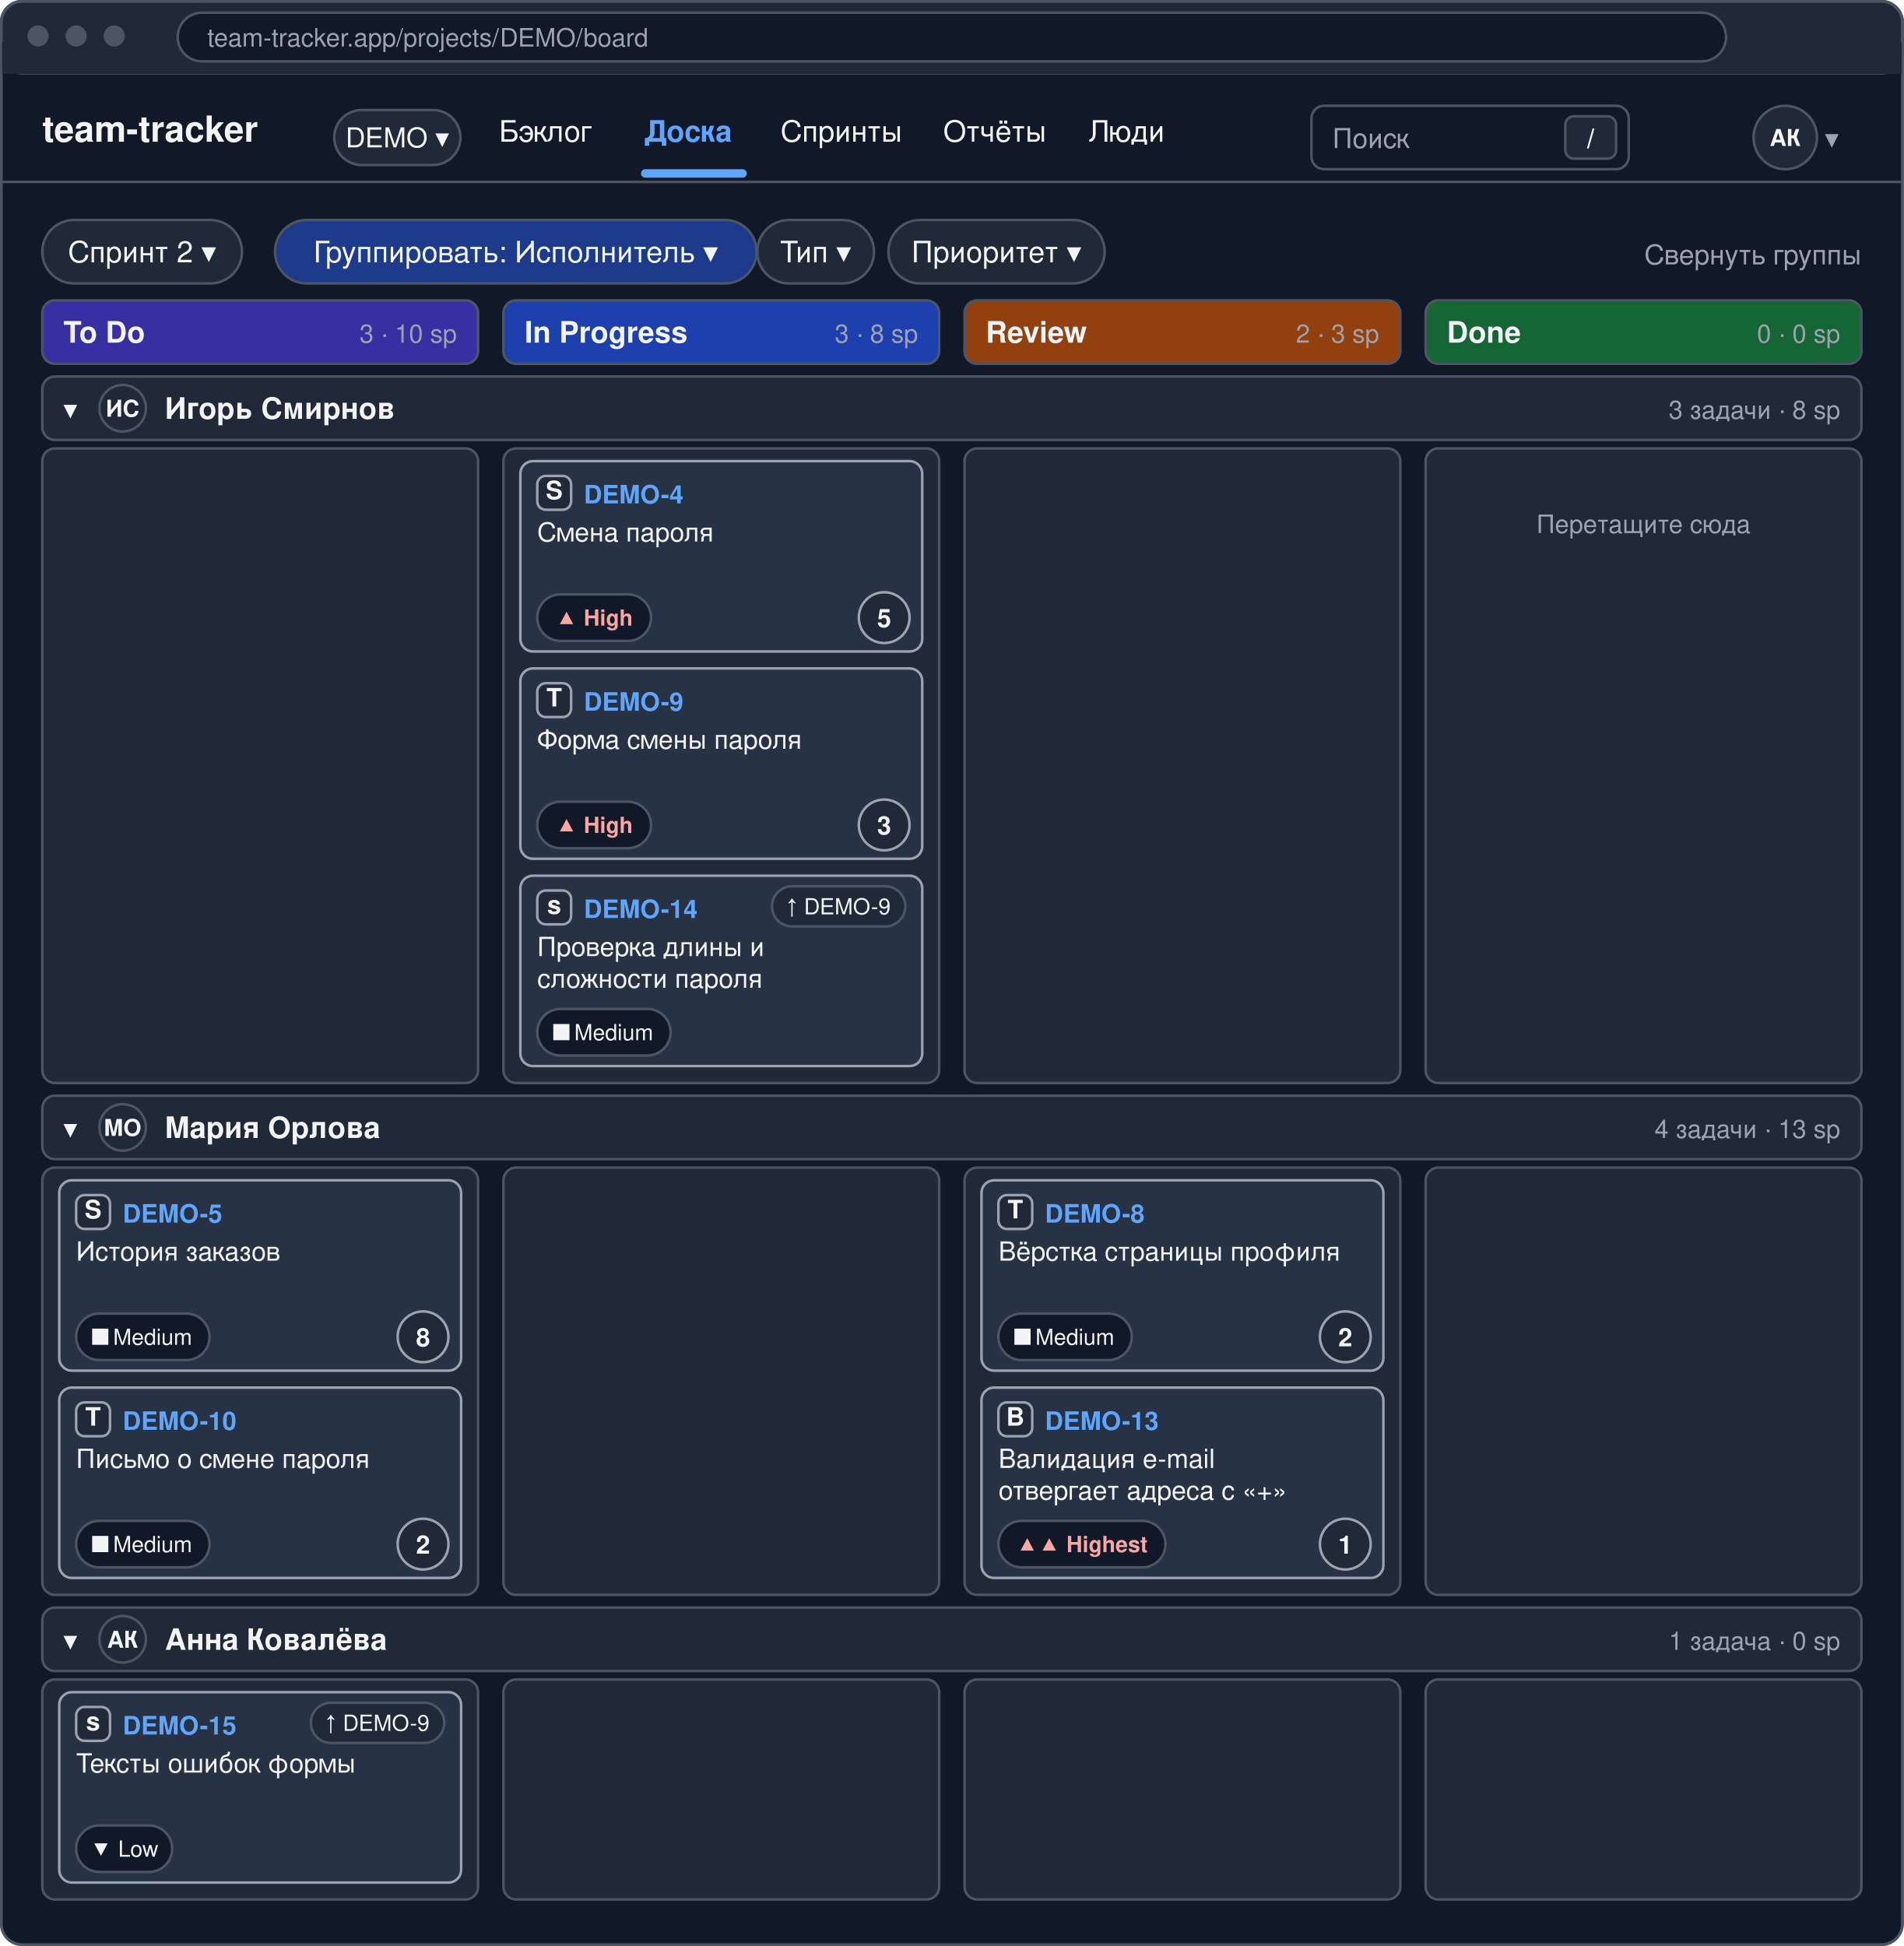
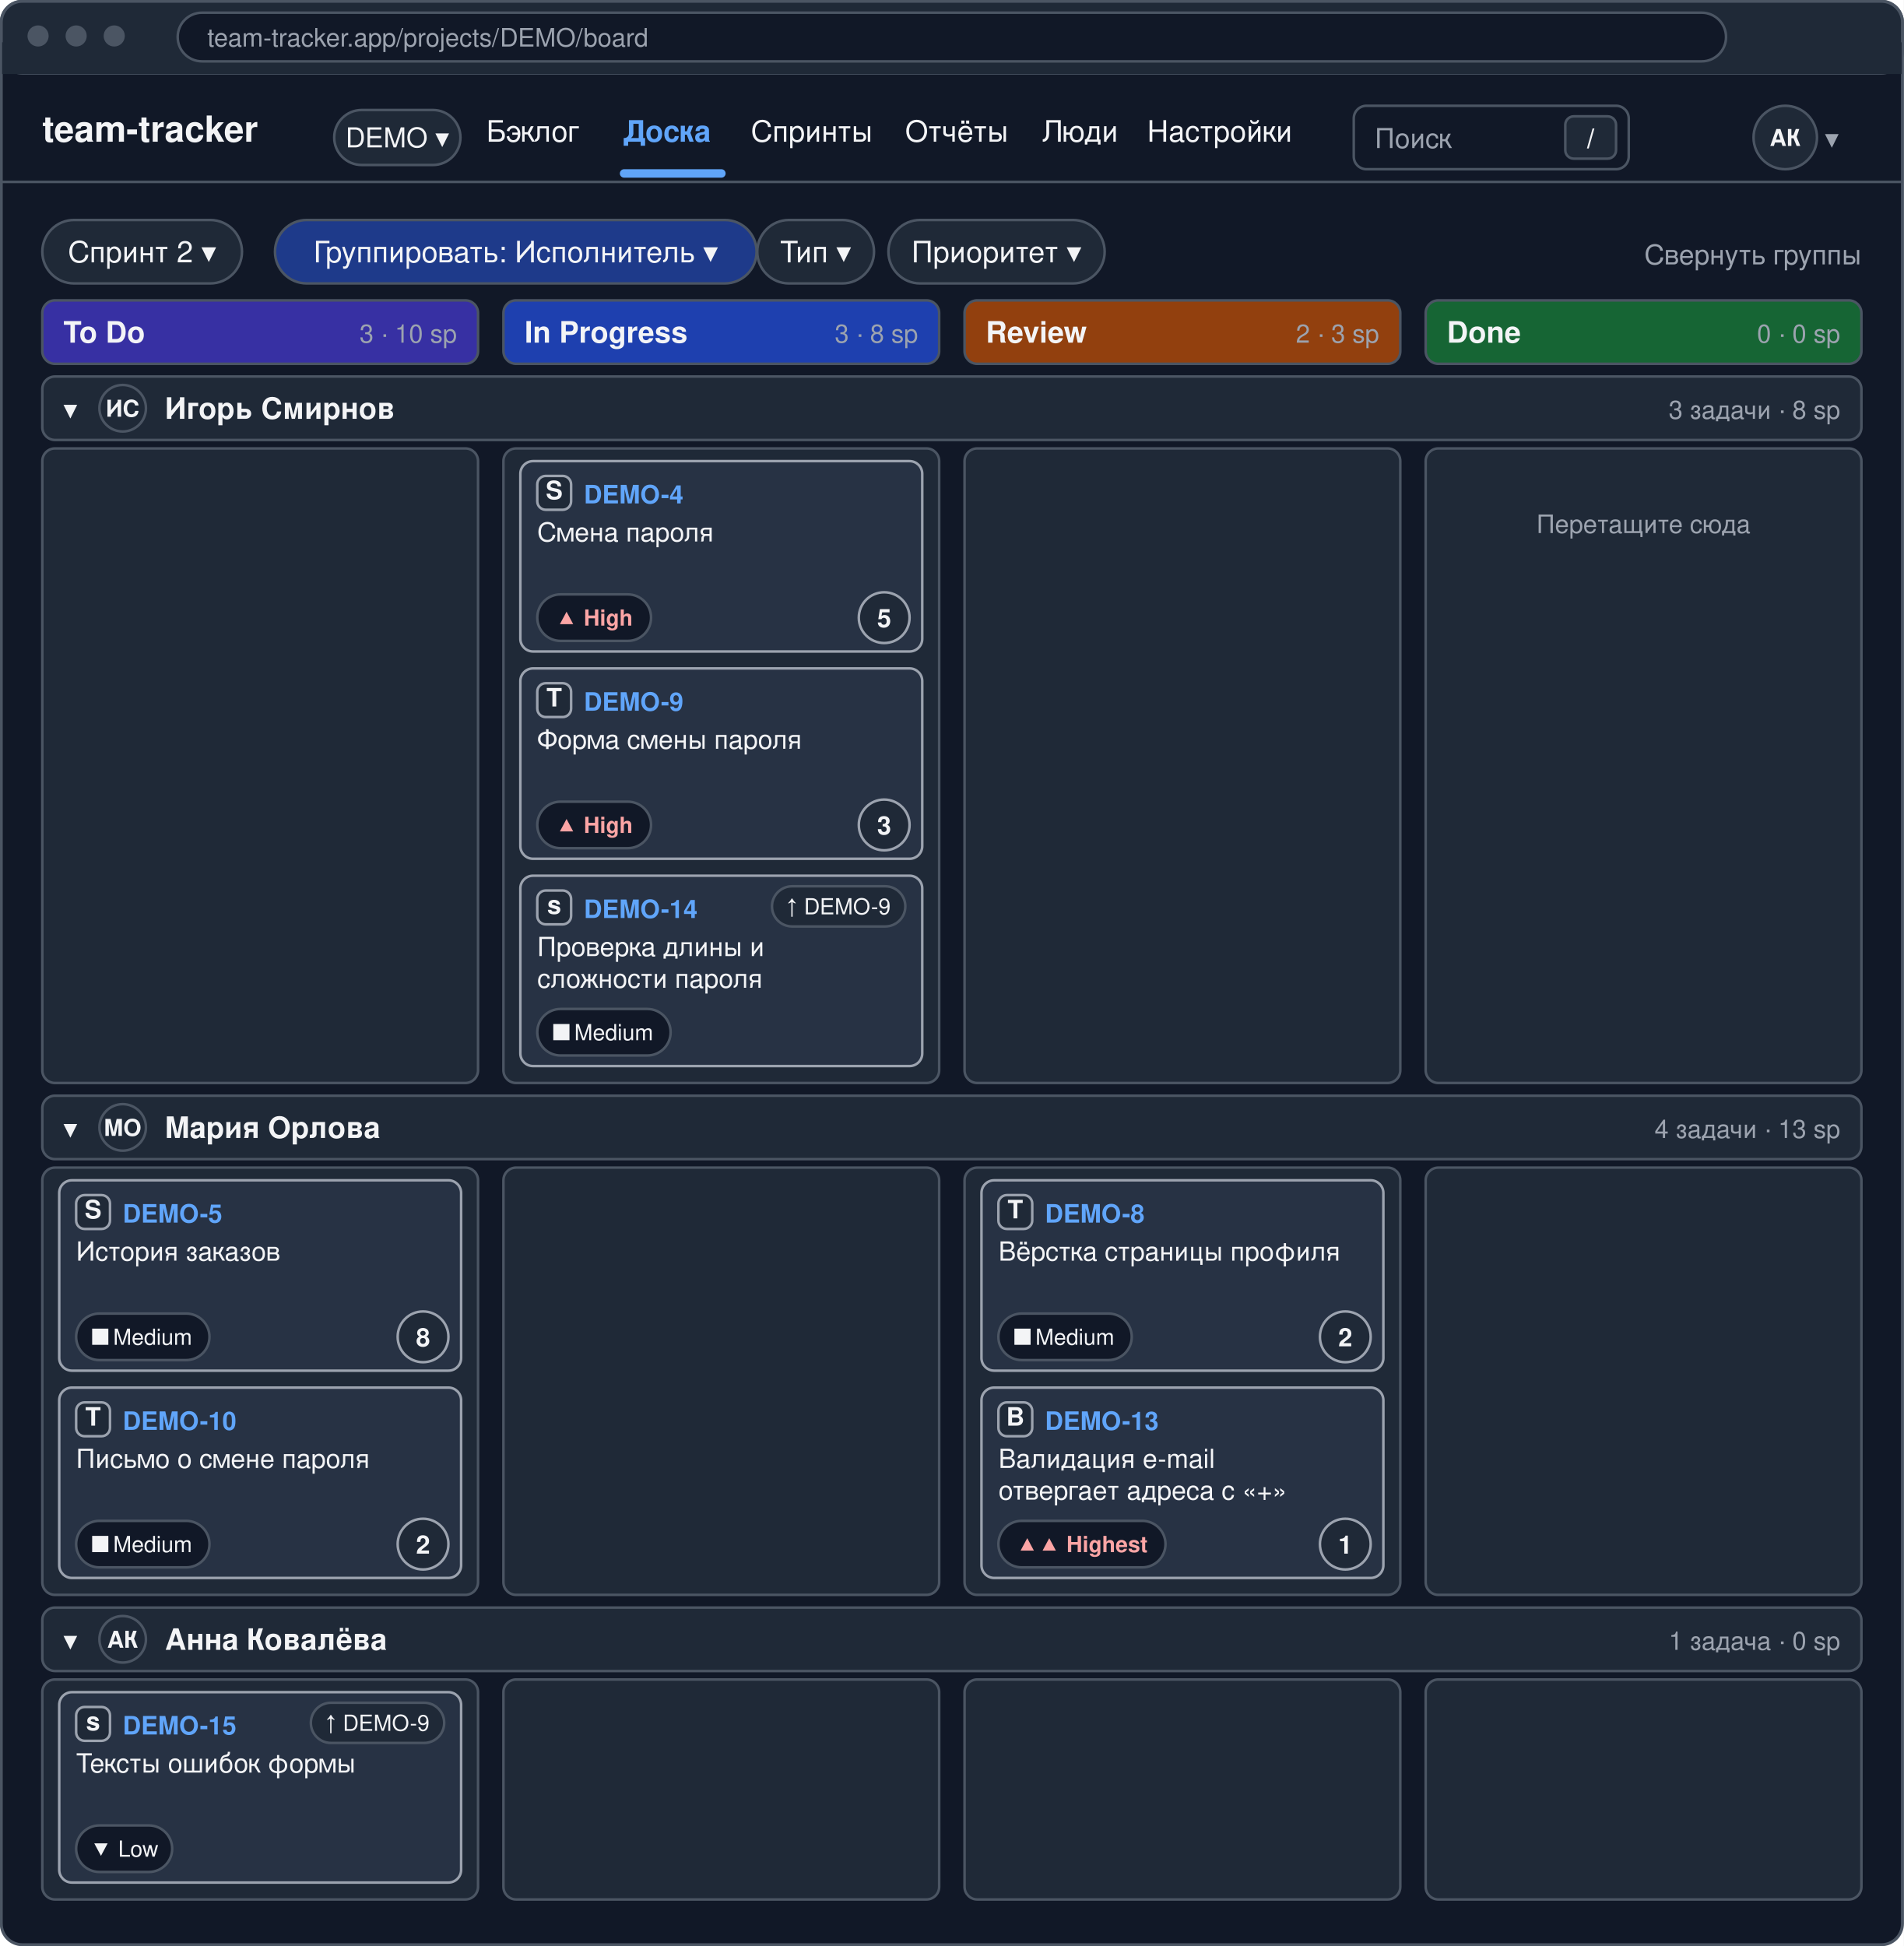
<svg xmlns="http://www.w3.org/2000/svg" width="900" height="920" viewBox="0 0 900 920" font-family="Helvetica, Arial, 'Segoe UI', 'DejaVu Sans', sans-serif" role="img" aria-label="Экран «Доска», тёмная тема">
  <rect width="900" height="920" fill="#ffffff" />
  <rect x="0.6" y="0.6" width="898.8" height="918.8" rx="10" fill="#111827" stroke="#4b5563" stroke-width="1.4" />
  <rect x="0.6" y="0.6" width="898.8" height="34" rx="10" fill="#1f2937" stroke="#4b5563" stroke-width="1.4" />
  <rect x="1" y="20" width="898" height="15" rx="0" fill="#1f2937" />
  <circle cx="18" cy="17" r="5" fill="#4b5563" />
  <circle cx="36" cy="17" r="5" fill="#4b5563" />
  <circle cx="54" cy="17" r="5" fill="#4b5563" />
  <rect x="84" y="6" width="732" height="23" rx="11.5" fill="#111827" stroke="#4b5563" stroke-width="1.2" />
  <text x="98" y="22" text-anchor="start" font-size="12" fill="#9ca3af">team-tracker.app/projects/DEMO/board</text>
  <line x1="1" y1="86" x2="899" y2="86" stroke="#4b5563" stroke-width="1.2" />
  <text x="20" y="67" text-anchor="start" font-size="17" font-weight="bold" fill="#f3f4f6">team-tracker</text>
  <rect x="158" y="52" width="59.68" height="26" rx="13.0" fill="#1f2937" stroke="#4b5563" stroke-width="1.2" />
  <text x="187.84" y="69.68" text-anchor="middle" font-size="13" fill="#f3f4f6">DEMO ▾</text>
-   <text x="236" y="67" text-anchor="start" font-size="14" fill="#f3f4f6">Бэклог</text>
-   <text x="305.04" y="67" text-anchor="start" font-size="14" font-weight="bold" fill="#60a5fa">Доска</text>
-   <rect x="303.04" y="80" width="50.0" height="4" rx="2" fill="#60a5fa" />
-   <text x="369.04" y="67" text-anchor="start" font-size="14" fill="#f3f4f6">Спринты</text>
-   <text x="445.92" y="67" text-anchor="start" font-size="14" fill="#f3f4f6">Отчёты</text>
-   <text x="514.96" y="67" text-anchor="start" font-size="14" fill="#f3f4f6">Люди</text>
-   <rect x="620" y="50" width="150" height="30" rx="6" fill="#111827" stroke="#4b5563" stroke-width="1.2" />
-   <text x="630" y="70" text-anchor="start" font-size="13" fill="#9ca3af">Поиск</text>
+   <text x="230" y="67" text-anchor="start" font-size="14" fill="#f3f4f6">Бэклог</text>
+   <text x="295.04" y="67" text-anchor="start" font-size="14" font-weight="bold" fill="#60a5fa">Доска</text>
+   <rect x="293.04" y="80" width="50.0" height="4" rx="2" fill="#60a5fa" />
+   <text x="355.04" y="67" text-anchor="start" font-size="14" fill="#f3f4f6">Спринты</text>
+   <text x="427.92" y="67" text-anchor="start" font-size="14" fill="#f3f4f6">Отчёты</text>
+   <text x="492.96" y="67" text-anchor="start" font-size="14" fill="#f3f4f6">Люди</text>
+   <text x="542.32" y="67" text-anchor="start" font-size="14" fill="#f3f4f6">Настройки</text>
+   <rect x="640" y="50" width="130" height="30" rx="6" fill="#111827" stroke="#4b5563" stroke-width="1.2" />
+   <text x="650" y="70" text-anchor="start" font-size="13" fill="#9ca3af">Поиск</text>
  <rect x="740" y="55" width="24" height="20" rx="4" fill="#1f2937" stroke="#4b5563" stroke-width="1.2" />
  <text x="752" y="70" text-anchor="middle" font-size="13" font-weight="bold" fill="#f3f4f6">/</text>
  <circle cx="844" cy="65" r="15" fill="#1f2937" stroke="#4b5563" stroke-width="1.2" />
  <text x="844" y="69" text-anchor="middle" font-size="11" font-weight="bold" fill="#f3f4f6">АК</text>
  <text x="866" y="70" text-anchor="middle" font-size="13" fill="#9ca3af">▾</text>
  <rect x="20" y="104" width="94.4" height="30" rx="15.0" fill="#1f2937" stroke="#4b5563" stroke-width="1.2" />
  <text x="67.2" y="124.04" text-anchor="middle" font-size="14" fill="#f3f4f6">Спринт 2 ▾</text>
  <rect x="130" y="104" width="227.68" height="30" rx="15.0" fill="#1e3a8a" stroke="#4b5563" stroke-width="1.2" />
  <text x="243.84" y="124.04" text-anchor="middle" font-size="14" fill="#f3f4f6">Группировать: Исполнитель ▾</text>
  <rect x="358" y="104" width="55.2" height="30" rx="15.0" fill="#1f2937" stroke="#4b5563" stroke-width="1.2" />
  <text x="385.6" y="124.04" text-anchor="middle" font-size="14" fill="#f3f4f6">Тип ▾</text>
  <rect x="420" y="104" width="102.24" height="30" rx="15.0" fill="#1f2937" stroke="#4b5563" stroke-width="1.2" />
  <text x="471.12" y="124.04" text-anchor="middle" font-size="14" fill="#f3f4f6">Приоритет ▾</text>
  <text x="880" y="125" text-anchor="end" font-size="13" fill="#9ca3af">Свернуть группы</text>
  <rect x="20" y="142" width="206" height="30" rx="6" fill="#3730a3" stroke="#4b5563" stroke-width="1.2" />
  <text x="30" y="162" text-anchor="start" font-size="14" font-weight="bold" fill="#f3f4f6">To Do</text>
  <text x="216" y="162" text-anchor="end" font-size="12" fill="#9ca3af">3 · 10 sp</text>
  <rect x="238" y="142" width="206" height="30" rx="6" fill="#1e40af" stroke="#4b5563" stroke-width="1.2" />
  <text x="248" y="162" text-anchor="start" font-size="14" font-weight="bold" fill="#f3f4f6">In Progress</text>
  <text x="434" y="162" text-anchor="end" font-size="12" fill="#9ca3af">3 · 8 sp</text>
  <rect x="456" y="142" width="206" height="30" rx="6" fill="#92400e" stroke="#4b5563" stroke-width="1.2" />
  <text x="466" y="162" text-anchor="start" font-size="14" font-weight="bold" fill="#f3f4f6">Review</text>
  <text x="652" y="162" text-anchor="end" font-size="12" fill="#9ca3af">2 · 3 sp</text>
  <rect x="674" y="142" width="206" height="30" rx="6" fill="#166534" stroke="#4b5563" stroke-width="1.2" />
  <text x="684" y="162" text-anchor="start" font-size="14" font-weight="bold" fill="#f3f4f6">Done</text>
  <text x="870" y="162" text-anchor="end" font-size="12" fill="#9ca3af">0 · 0 sp</text>
  <rect x="20" y="178" width="860" height="30" rx="6" fill="#1f2937" stroke="#4b5563" stroke-width="1.2" />
  <text x="30" y="198" text-anchor="start" font-size="13" fill="#f3f4f6">▾</text>
  <circle cx="58" cy="193" r="11" fill="#1f2937" stroke="#4b5563" stroke-width="1.2" />
  <text x="58" y="197" text-anchor="middle" font-size="11" font-weight="bold" fill="#f3f4f6">ИС</text>
  <text x="78" y="198" text-anchor="start" font-size="14" font-weight="bold" fill="#f3f4f6">Игорь Смирнов</text>
  <text x="870" y="198" text-anchor="end" font-size="12" fill="#9ca3af">3 задачи · 8 sp</text>
  <rect x="20" y="212" width="206" height="300" rx="6" fill="#1f2937" stroke="#4b5563" stroke-width="1.2" />
  <rect x="238" y="212" width="206" height="300" rx="6" fill="#1f2937" stroke="#4b5563" stroke-width="1.2" />
  <rect x="246" y="218" width="190" height="90" rx="6" fill="#273244" stroke="#9ca3af" stroke-width="1.2" />
  <rect x="254" y="225" width="16" height="16" rx="4" fill="#1f2937" stroke="#9ca3af" stroke-width="1.2" />
  <text x="262.0" y="236" text-anchor="middle" font-size="12" font-weight="bold" fill="#f3f4f6">S</text>
  <text x="276" y="238" text-anchor="start" font-size="12" font-weight="bold" fill="#60a5fa">DEMO-4</text>
  <text x="254" y="256" text-anchor="start" font-size="12.5" fill="#f3f4f6">Смена пароля</text>
  <rect x="254" y="281" width="53.8" height="22" rx="11.0" fill="#111827" stroke="#4b5563" stroke-width="1.2" />
  <text x="280.9" y="295.78" text-anchor="middle" font-size="10.5" font-weight="bold" fill="#fca5a5">▲ High</text>
  <circle cx="418" cy="292" r="12" fill="#1f2937" stroke="#9ca3af" stroke-width="1.2" />
  <text x="418" y="296.5" text-anchor="middle" font-size="12" font-weight="bold" fill="#f3f4f6">5</text>
  <rect x="246" y="316" width="190" height="90" rx="6" fill="#273244" stroke="#9ca3af" stroke-width="1.2" />
  <rect x="254" y="323" width="16" height="16" rx="4" fill="#1f2937" stroke="#9ca3af" stroke-width="1.2" />
  <text x="262.0" y="334" text-anchor="middle" font-size="12" font-weight="bold" fill="#f3f4f6">T</text>
  <text x="276" y="336" text-anchor="start" font-size="12" font-weight="bold" fill="#60a5fa">DEMO-9</text>
  <text x="254" y="354" text-anchor="start" font-size="12.5" fill="#f3f4f6">Форма смены пароля</text>
  <rect x="254" y="379" width="53.8" height="22" rx="11.0" fill="#111827" stroke="#4b5563" stroke-width="1.2" />
  <text x="280.9" y="393.78" text-anchor="middle" font-size="10.5" font-weight="bold" fill="#fca5a5">▲ High</text>
  <circle cx="418" cy="390" r="12" fill="#1f2937" stroke="#9ca3af" stroke-width="1.2" />
  <text x="418" y="394.5" text-anchor="middle" font-size="12" font-weight="bold" fill="#f3f4f6">3</text>
  <rect x="246" y="414" width="190" height="90" rx="6" fill="#273244" stroke="#9ca3af" stroke-width="1.2" />
  <rect x="254" y="421" width="16" height="16" rx="4" fill="#1f2937" stroke="#9ca3af" stroke-width="1.2" />
  <text x="262.0" y="432" text-anchor="middle" font-size="12" font-weight="bold" fill="#f3f4f6">s</text>
  <text x="276" y="434" text-anchor="start" font-size="12" font-weight="bold" fill="#60a5fa">DEMO-14</text>
  <rect x="364.96" y="419" width="63.04" height="19" rx="9.5" fill="#1f2937" stroke="#4b5563" stroke-width="1.2" />
  <text x="396.48" y="432.28" text-anchor="middle" font-size="10.5" fill="#f3f4f6">↑ DEMO-9</text>
  <text x="254" y="452" text-anchor="start" font-size="12.5" fill="#f3f4f6">Проверка длины и</text>
  <text x="254" y="467" text-anchor="start" font-size="12.5" fill="#f3f4f6">сложности пароля</text>
  <rect x="254" y="477" width="63.04" height="22" rx="11.0" fill="#111827" stroke="#4b5563" stroke-width="1.2" />
  <text x="285.52" y="491.78" text-anchor="middle" font-size="10.5" fill="#f3f4f6">■ Medium</text>
  <rect x="456" y="212" width="206" height="300" rx="6" fill="#1f2937" stroke="#4b5563" stroke-width="1.2" />
  <rect x="674" y="212" width="206" height="300" rx="6" fill="#1f2937" stroke="#4b5563" stroke-width="1.2" />
  <text x="777.0" y="252" text-anchor="middle" font-size="12" fill="#9ca3af">Перетащите сюда</text>
  <rect x="20" y="518" width="860" height="30" rx="6" fill="#1f2937" stroke="#4b5563" stroke-width="1.2" />
  <text x="30" y="538" text-anchor="start" font-size="13" fill="#f3f4f6">▾</text>
  <circle cx="58" cy="533" r="11" fill="#1f2937" stroke="#4b5563" stroke-width="1.2" />
  <text x="58" y="537" text-anchor="middle" font-size="11" font-weight="bold" fill="#f3f4f6">МО</text>
  <text x="78" y="538" text-anchor="start" font-size="14" font-weight="bold" fill="#f3f4f6">Мария Орлова</text>
  <text x="870" y="538" text-anchor="end" font-size="12" fill="#9ca3af">4 задачи · 13 sp</text>
  <rect x="20" y="552" width="206" height="202" rx="6" fill="#1f2937" stroke="#4b5563" stroke-width="1.2" />
  <rect x="28" y="558" width="190" height="90" rx="6" fill="#273244" stroke="#9ca3af" stroke-width="1.2" />
  <rect x="36" y="565" width="16" height="16" rx="4" fill="#1f2937" stroke="#9ca3af" stroke-width="1.2" />
  <text x="44.0" y="576" text-anchor="middle" font-size="12" font-weight="bold" fill="#f3f4f6">S</text>
  <text x="58" y="578" text-anchor="start" font-size="12" font-weight="bold" fill="#60a5fa">DEMO-5</text>
  <text x="36" y="596" text-anchor="start" font-size="12.5" fill="#f3f4f6">История заказов</text>
  <rect x="36" y="621" width="63.04" height="22" rx="11.0" fill="#111827" stroke="#4b5563" stroke-width="1.2" />
  <text x="67.52" y="635.78" text-anchor="middle" font-size="10.5" fill="#f3f4f6">■ Medium</text>
  <circle cx="200" cy="632" r="12" fill="#1f2937" stroke="#9ca3af" stroke-width="1.2" />
  <text x="200" y="636.5" text-anchor="middle" font-size="12" font-weight="bold" fill="#f3f4f6">8</text>
  <rect x="28" y="656" width="190" height="90" rx="6" fill="#273244" stroke="#9ca3af" stroke-width="1.2" />
  <rect x="36" y="663" width="16" height="16" rx="4" fill="#1f2937" stroke="#9ca3af" stroke-width="1.2" />
  <text x="44.0" y="674" text-anchor="middle" font-size="12" font-weight="bold" fill="#f3f4f6">T</text>
  <text x="58" y="676" text-anchor="start" font-size="12" font-weight="bold" fill="#60a5fa">DEMO-10</text>
  <text x="36" y="694" text-anchor="start" font-size="12.5" fill="#f3f4f6">Письмо о смене пароля</text>
  <rect x="36" y="719" width="63.04" height="22" rx="11.0" fill="#111827" stroke="#4b5563" stroke-width="1.2" />
  <text x="67.52" y="733.78" text-anchor="middle" font-size="10.5" fill="#f3f4f6">■ Medium</text>
  <circle cx="200" cy="730" r="12" fill="#1f2937" stroke="#9ca3af" stroke-width="1.2" />
  <text x="200" y="734.5" text-anchor="middle" font-size="12" font-weight="bold" fill="#f3f4f6">2</text>
  <rect x="238" y="552" width="206" height="202" rx="6" fill="#1f2937" stroke="#4b5563" stroke-width="1.2" />
  <rect x="456" y="552" width="206" height="202" rx="6" fill="#1f2937" stroke="#4b5563" stroke-width="1.2" />
  <rect x="464" y="558" width="190" height="90" rx="6" fill="#273244" stroke="#9ca3af" stroke-width="1.2" />
  <rect x="472" y="565" width="16" height="16" rx="4" fill="#1f2937" stroke="#9ca3af" stroke-width="1.2" />
  <text x="480.0" y="576" text-anchor="middle" font-size="12" font-weight="bold" fill="#f3f4f6">T</text>
  <text x="494" y="578" text-anchor="start" font-size="12" font-weight="bold" fill="#60a5fa">DEMO-8</text>
  <text x="472" y="596" text-anchor="start" font-size="12.5" fill="#f3f4f6">Вёрстка страницы профиля</text>
  <rect x="472" y="621" width="63.04" height="22" rx="11.0" fill="#111827" stroke="#4b5563" stroke-width="1.2" />
  <text x="503.52" y="635.78" text-anchor="middle" font-size="10.5" fill="#f3f4f6">■ Medium</text>
  <circle cx="636" cy="632" r="12" fill="#1f2937" stroke="#9ca3af" stroke-width="1.2" />
  <text x="636" y="636.5" text-anchor="middle" font-size="12" font-weight="bold" fill="#f3f4f6">2</text>
  <rect x="464" y="656" width="190" height="90" rx="6" fill="#273244" stroke="#9ca3af" stroke-width="1.2" />
  <rect x="472" y="663" width="16" height="16" rx="4" fill="#1f2937" stroke="#9ca3af" stroke-width="1.2" />
  <text x="480.0" y="674" text-anchor="middle" font-size="12" font-weight="bold" fill="#f3f4f6">B</text>
  <text x="494" y="676" text-anchor="start" font-size="12" font-weight="bold" fill="#60a5fa">DEMO-13</text>
  <text x="472" y="694" text-anchor="start" font-size="12.5" fill="#f3f4f6">Валидация e-mail</text>
  <text x="472" y="709" text-anchor="start" font-size="12.5" fill="#f3f4f6">отвергает адреса с «+»</text>
  <rect x="472" y="719" width="79.0" height="22" rx="11.0" fill="#111827" stroke="#4b5563" stroke-width="1.2" />
  <text x="511.5" y="733.78" text-anchor="middle" font-size="10.5" font-weight="bold" fill="#fca5a5">▲▲ Highest</text>
  <circle cx="636" cy="730" r="12" fill="#1f2937" stroke="#9ca3af" stroke-width="1.2" />
  <text x="636" y="734.5" text-anchor="middle" font-size="12" font-weight="bold" fill="#f3f4f6">1</text>
  <rect x="674" y="552" width="206" height="202" rx="6" fill="#1f2937" stroke="#4b5563" stroke-width="1.2" />
  <rect x="20" y="760" width="860" height="30" rx="6" fill="#1f2937" stroke="#4b5563" stroke-width="1.2" />
  <text x="30" y="780" text-anchor="start" font-size="13" fill="#f3f4f6">▾</text>
  <circle cx="58" cy="775" r="11" fill="#1f2937" stroke="#4b5563" stroke-width="1.2" />
  <text x="58" y="779" text-anchor="middle" font-size="11" font-weight="bold" fill="#f3f4f6">АК</text>
  <text x="78" y="780" text-anchor="start" font-size="14" font-weight="bold" fill="#f3f4f6">Анна Ковалёва</text>
  <text x="870" y="780" text-anchor="end" font-size="12" fill="#9ca3af">1 задача · 0 sp</text>
  <rect x="20" y="794" width="206" height="104" rx="6" fill="#1f2937" stroke="#4b5563" stroke-width="1.2" />
  <rect x="28" y="800" width="190" height="90" rx="6" fill="#273244" stroke="#9ca3af" stroke-width="1.2" />
  <rect x="36" y="807" width="16" height="16" rx="4" fill="#1f2937" stroke="#9ca3af" stroke-width="1.2" />
  <text x="44.0" y="818" text-anchor="middle" font-size="12" font-weight="bold" fill="#f3f4f6">s</text>
  <text x="58" y="820" text-anchor="start" font-size="12" font-weight="bold" fill="#60a5fa">DEMO-15</text>
  <rect x="146.96" y="805" width="63.04" height="19" rx="9.5" fill="#1f2937" stroke="#4b5563" stroke-width="1.2" />
  <text x="178.48" y="818.28" text-anchor="middle" font-size="10.5" fill="#f3f4f6">↑ DEMO-9</text>
  <text x="36" y="838" text-anchor="start" font-size="12.5" fill="#f3f4f6">Тексты ошибок формы</text>
  <rect x="36" y="863" width="45.4" height="22" rx="11.0" fill="#111827" stroke="#4b5563" stroke-width="1.2" />
  <text x="58.7" y="877.78" text-anchor="middle" font-size="10.5" fill="#f3f4f6">▼ Low</text>
  <rect x="238" y="794" width="206" height="104" rx="6" fill="#1f2937" stroke="#4b5563" stroke-width="1.2" />
  <rect x="456" y="794" width="206" height="104" rx="6" fill="#1f2937" stroke="#4b5563" stroke-width="1.2" />
  <rect x="674" y="794" width="206" height="104" rx="6" fill="#1f2937" stroke="#4b5563" stroke-width="1.2" />
</svg>
